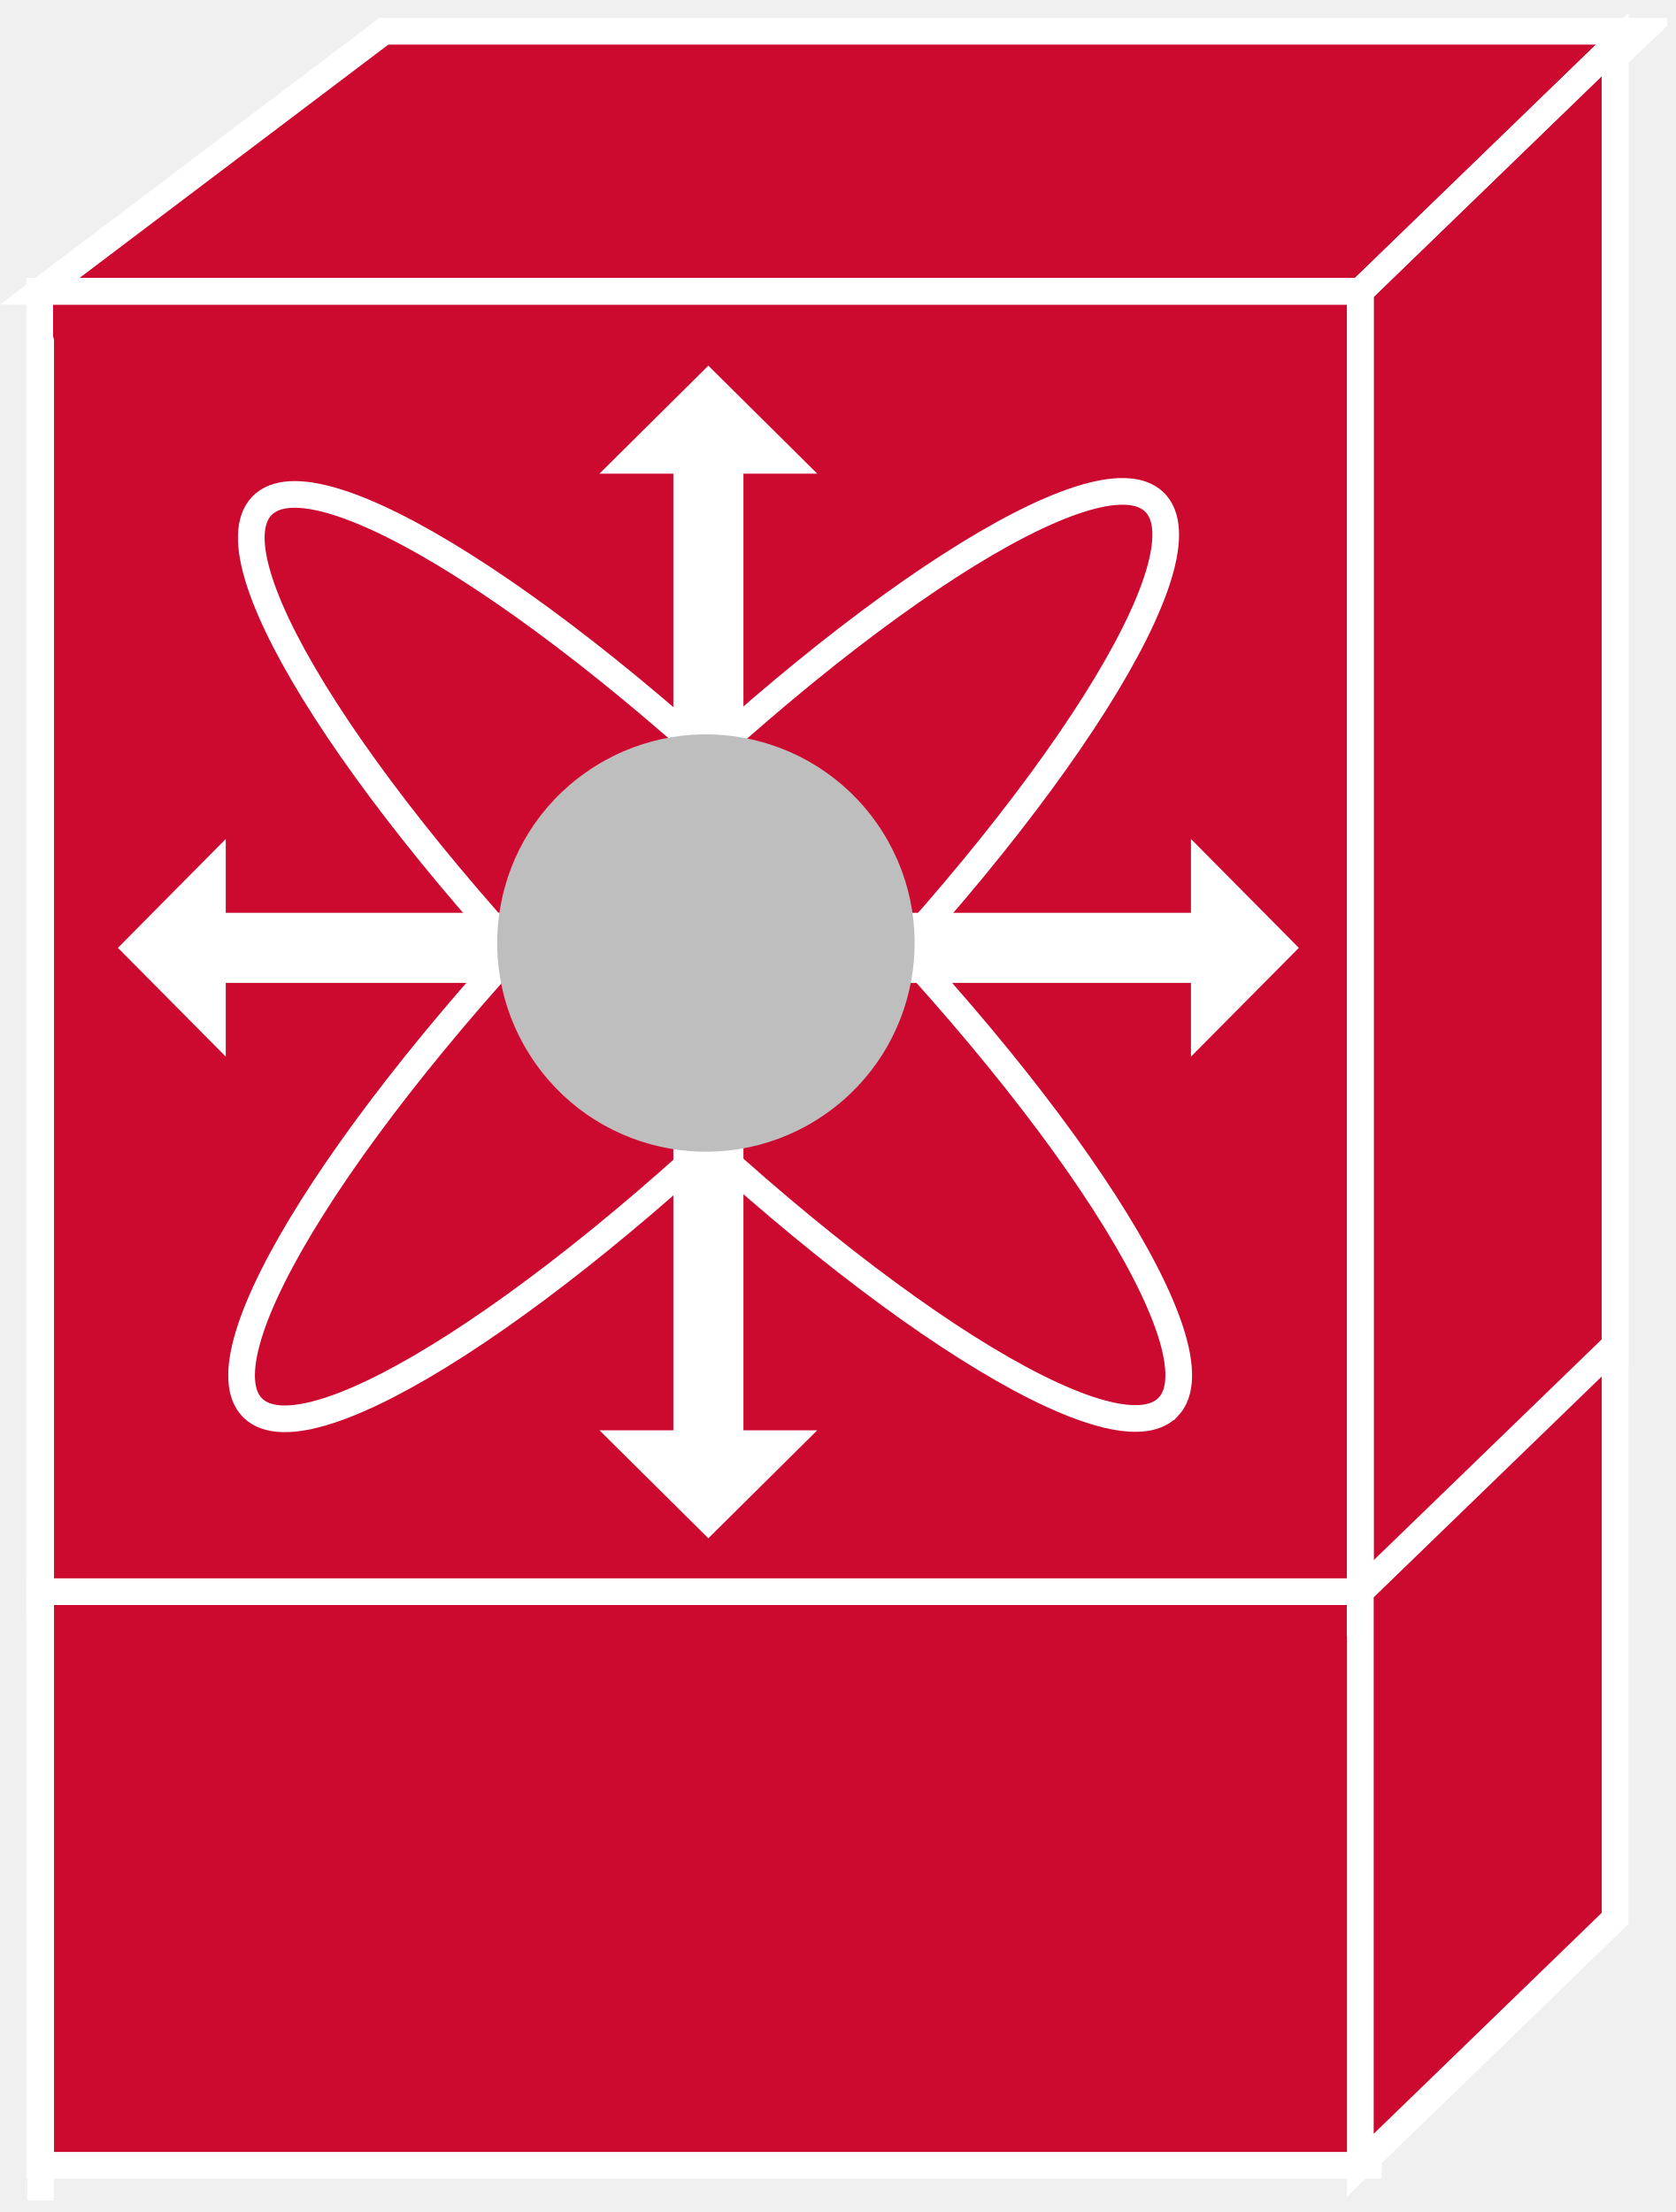
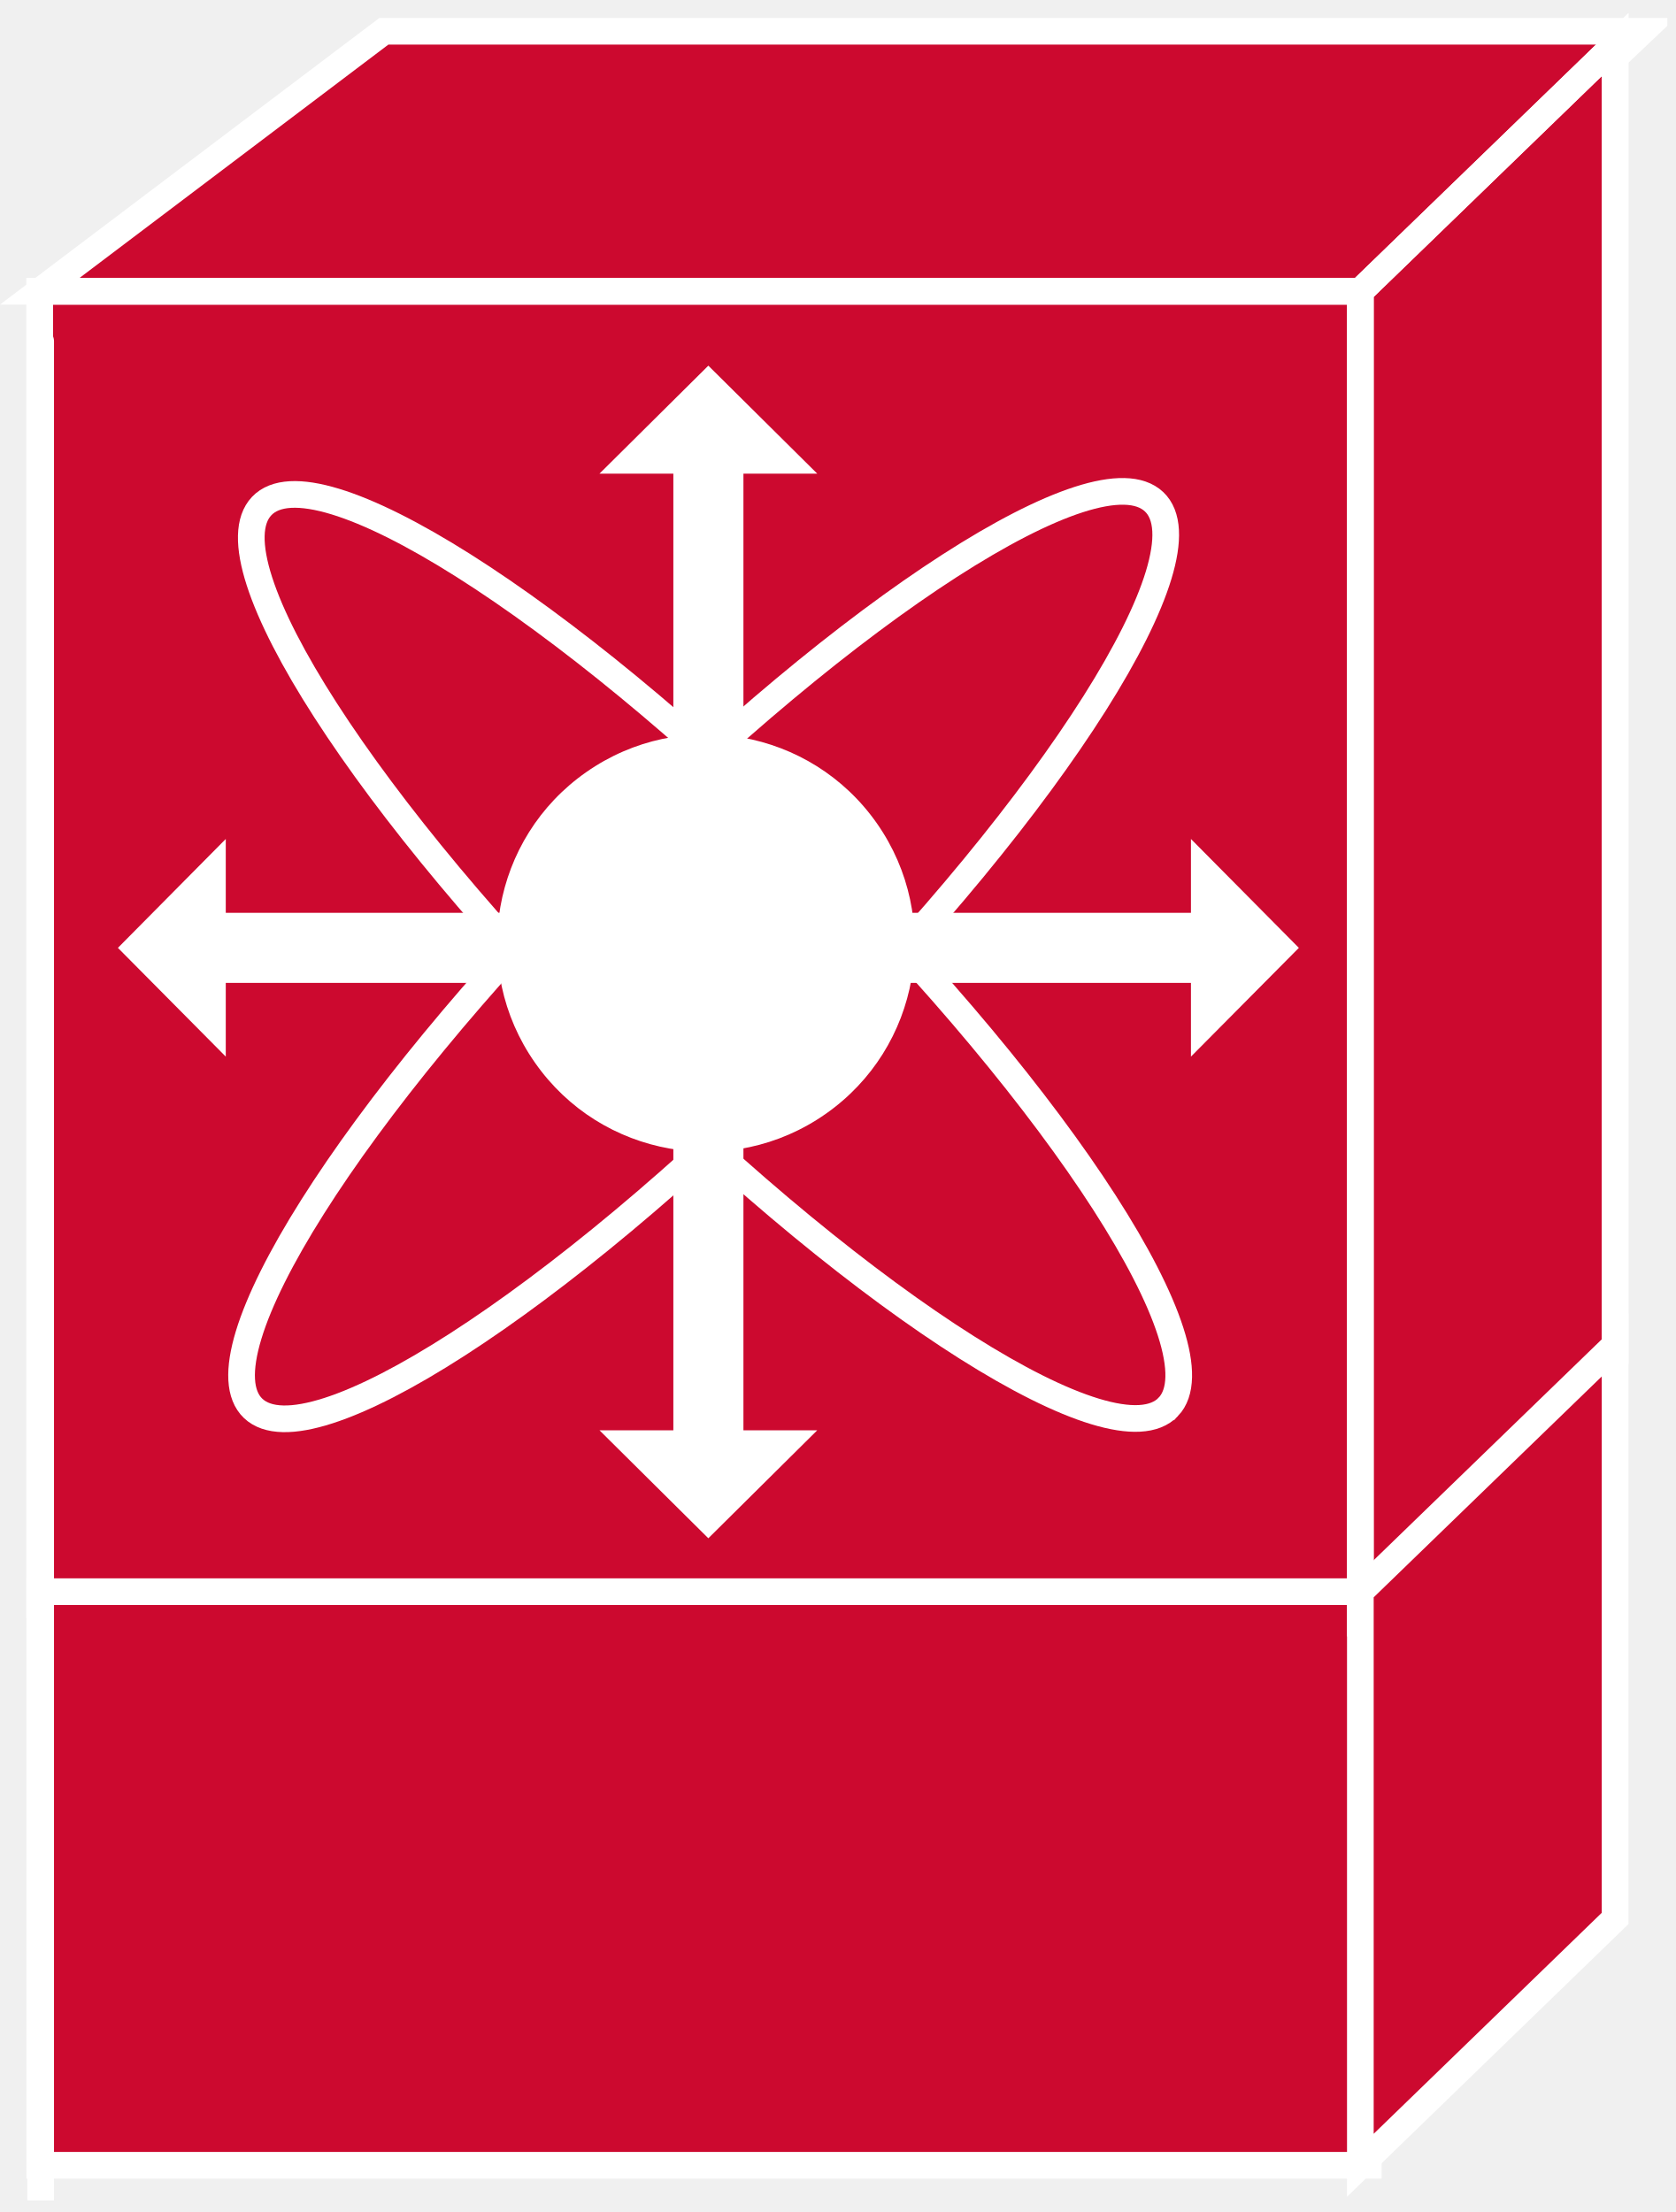
<svg xmlns="http://www.w3.org/2000/svg" viewBox="0 0 33.493 44.227" height="44.227" width="33.493" xml:space="preserve" id="svg2" version="1.1">
  <defs id="defs6">
    <clipPath id="clipPath20" clipPathUnits="userSpaceOnUse">
      <path id="path18" d="m 0,1.723 h 250 v 330 H 0 Z" />
    </clipPath>
  </defs>
  <g transform="matrix(1.333333,0,0,-1.333333,0,44.22667)" id="g10">
    <g transform="scale(0.1)" id="g12">
      <g id="g14">
        <g clip-path="url(#clipPath20)" id="g16">
          <path id="path22" style="fill:#CC092F;fill-opacity:1;fill-rule:nonzero;stroke:none" d="M 246.234,327.012 205.16,288.02 H 5.961 L 57.562,327.012 H 246.234" />
          <path id="path24" style="fill:none;stroke:#FFFFFF;stroke-width:4;stroke-linecap:butt;stroke-linejoin:miter;stroke-miterlimit:4;stroke-dasharray:none;stroke-opacity:1" d="M 246.234,327.012 205.16,288.02 H 5.961 l 51.602,38.992 z" />
          <path id="path26" style="fill:#CC092F;fill-opacity:1;fill-rule:nonzero;stroke:none" d="m 5.961,91.008 h 199.199 v 197.012 H 5.961 Z" />
          <path id="path28" style="fill:#CC092F;fill-opacity:1;fill-rule:nonzero;stroke:none" d="m 5.961,91.008 h 199.199 v 197.012 H 5.961 Z" />
          <path id="path30" style="fill:none;stroke:#FFFFFF;stroke-width:4;stroke-linecap:butt;stroke-linejoin:miter;stroke-miterlimit:4;stroke-dasharray:none;stroke-opacity:1" d="M 205.16,91.008 V 288.02 H 5.961 V 91.008 Z" />
          <path id="path32" style="fill:none;stroke:#FFFFFF;stroke-width:4;stroke-linecap:butt;stroke-linejoin:miter;stroke-miterlimit:4;stroke-dasharray:none;stroke-opacity:1" d="M 205.16,91.008 V 288.02 H 5.961 V 91.008 Z" />
          <path id="path34" style="fill:#CC092F;fill-opacity:1;fill-rule:nonzero;stroke:none" d="m 5.961,7.004 h 199.199 v 86.016 H 5.961 Z" />
          <path id="path36" style="fill:none;stroke:#FFFFFF;stroke-width:4;stroke-linecap:butt;stroke-linejoin:miter;stroke-miterlimit:4;stroke-dasharray:none;stroke-opacity:1" d="M 205.16,7.004 V 93.019 H 5.961 V 7.004 Z" />
          <path id="path38" style="fill:#CC092F;fill-opacity:1;fill-rule:nonzero;stroke:none" d="M 242.164,128.02 V 325 L 203.969,288.02 V 91.008 l 38.195,37.012" />
          <path id="path40" style="fill:#CC092F;fill-opacity:1;fill-rule:nonzero;stroke:none" d="M 242.164,128.02 V 325 L 203.969,288.02 V 91.008 l 38.195,37.012" />
          <path id="path42" style="fill:none;stroke:#FFFFFF;stroke-width:4;stroke-linecap:butt;stroke-linejoin:miter;stroke-miterlimit:4;stroke-dasharray:none;stroke-opacity:1" d="M 242.164,128.02 V 325 L 203.969,288.02 V 91.008 Z" />
          <path id="path44" style="fill:none;stroke:#FFFFFF;stroke-width:4;stroke-linecap:butt;stroke-linejoin:miter;stroke-miterlimit:4;stroke-dasharray:none;stroke-opacity:1" d="M 242.164,128.02 V 325 L 203.969,288.02 V 91.008 Z" />
          <path id="path46" style="fill:#CC092F;fill-opacity:1;fill-rule:nonzero;stroke:none" d="M 242.164,44.016 V 130.012 L 203.969,93.019 V 7.004 l 38.195,37.012" />
          <path id="path48" style="fill:none;stroke:#FFFFFF;stroke-width:4;stroke-linecap:butt;stroke-linejoin:miter;stroke-miterlimit:4;stroke-dasharray:none;stroke-opacity:1" d="M 242.164,44.016 V 130.012 L 203.969,93.019 V 7.004 Z" />
          <path id="path50" style="fill:#FFFFFF;fill-opacity:1;fill-rule:nonzero;stroke:none" d="M 76.723,194.816 H 33.852 v 11.075 L 17.68,189.563 33.852,173.254 v 11.055 h 42.871 v 10.507" />
          <path id="path52" style="fill:#FFFFFF;fill-opacity:1;fill-rule:nonzero;stroke:none" d="M 100.961,160.07 V 117.219 H 89.887 l 16.32,-16.192 16.328,16.192 h -11.066 v 42.851 h -10.508" />
          <path id="path54" style="fill:#FFFFFF;fill-opacity:1;fill-rule:nonzero;stroke:none" d="m 100.961,217.824 v 42.852 H 89.887 l 16.32,16.191 16.328,-16.191 h -11.066 v -42.852 h -10.508" />
          <path id="path56" style="fill:#FFFFFF;fill-opacity:1;fill-rule:nonzero;stroke:none" d="m 135.699,184.309 h 42.871 v -11.055 l 16.18,16.309 -16.18,16.328 v -11.075 h -42.871 v -10.507" />
          <path id="path58" style="fill:none;stroke:#FFFFFF;stroke-width:4;stroke-linecap:butt;stroke-linejoin:miter;stroke-miterlimit:4;stroke-dasharray:none;stroke-opacity:1" d="m 175.18,120.734 c -8.047,-8.496 -45.02,14.864 -82.547,52.168 -37.551,37.301 -61.445,74.414 -53.398,82.911 8.047,8.496 45.02,-14.844 82.559,-52.153 37.539,-37.301 61.434,-74.43 53.387,-82.926 z" />
          <path id="path60" style="fill:none;stroke:#FFFFFF;stroke-width:4;stroke-linecap:butt;stroke-linejoin:miter;stroke-miterlimit:4;stroke-dasharray:none;stroke-opacity:1" d="m 173.043,256.457 c 8.496,-8.047 -14.863,-45.019 -52.16,-82.543 -37.305,-37.555 -74.422,-61.461 -82.918,-53.418 -8.496,8.07 14.852,45.024 52.156,82.563 37.297,37.539 74.414,61.445 82.922,53.398 z" />
          <path id="path62" style="fill:none;stroke:#FFFFFF;stroke-width:4;stroke-linecap:round;stroke-linejoin:round;stroke-miterlimit:4;stroke-dasharray:none;stroke-opacity:1" d="M 6.098,280.52 V 2.004" />
-           <path id="path64" style="fill:#bfbebe;fill-opacity:1;fill-rule:nonzero;stroke:none" d="m 123.793,164.66 c 14.16,9.903 17.598,29.414 7.687,43.574 -9.921,14.161 -29.425,17.594 -43.586,7.676 -14.16,-9.902 -17.598,-29.414 -7.676,-43.574 9.902,-14.16 29.414,-17.598 43.574,-7.676" />
+           <path id="path64" style="fill:#FFFFFF;fill-opacity:1;fill-rule:nonzero;stroke:none" d="m 123.793,164.66 c 14.16,9.903 17.598,29.414 7.687,43.574 -9.921,14.161 -29.425,17.594 -43.586,7.676 -14.16,-9.902 -17.598,-29.414 -7.676,-43.574 9.902,-14.16 29.414,-17.598 43.574,-7.676" />
        </g>
      </g>
    </g>
  </g>
</svg>
